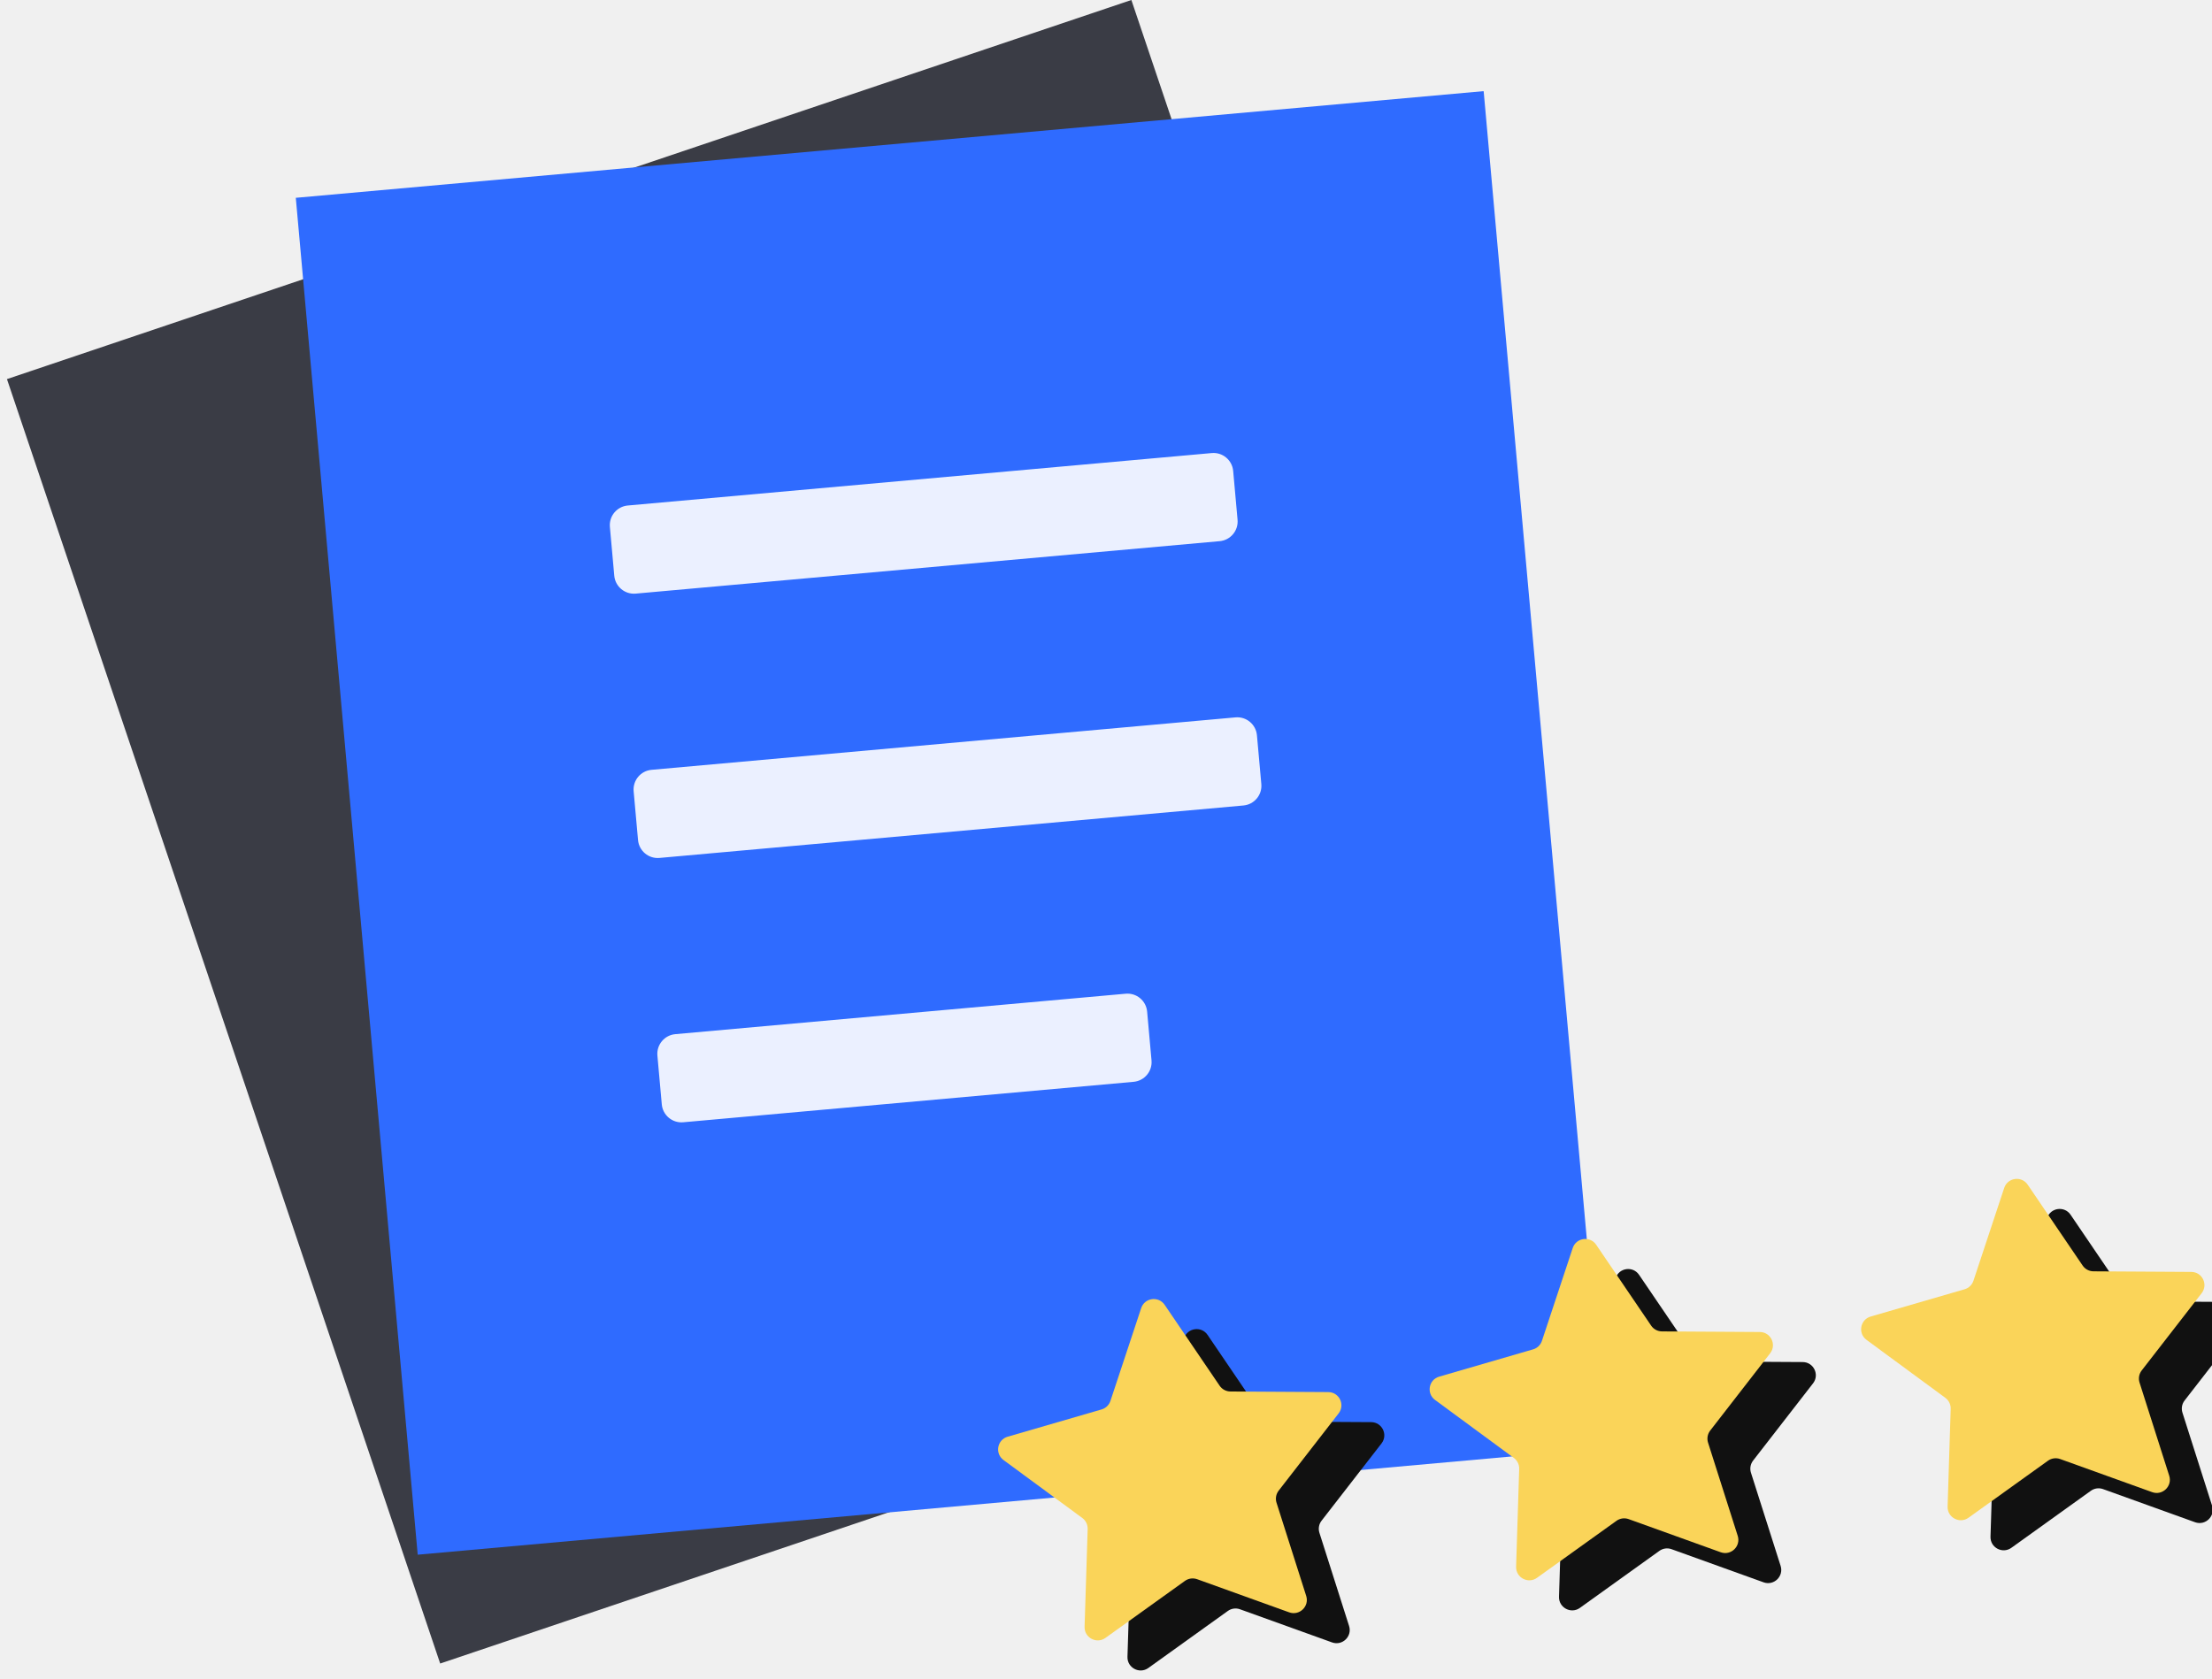
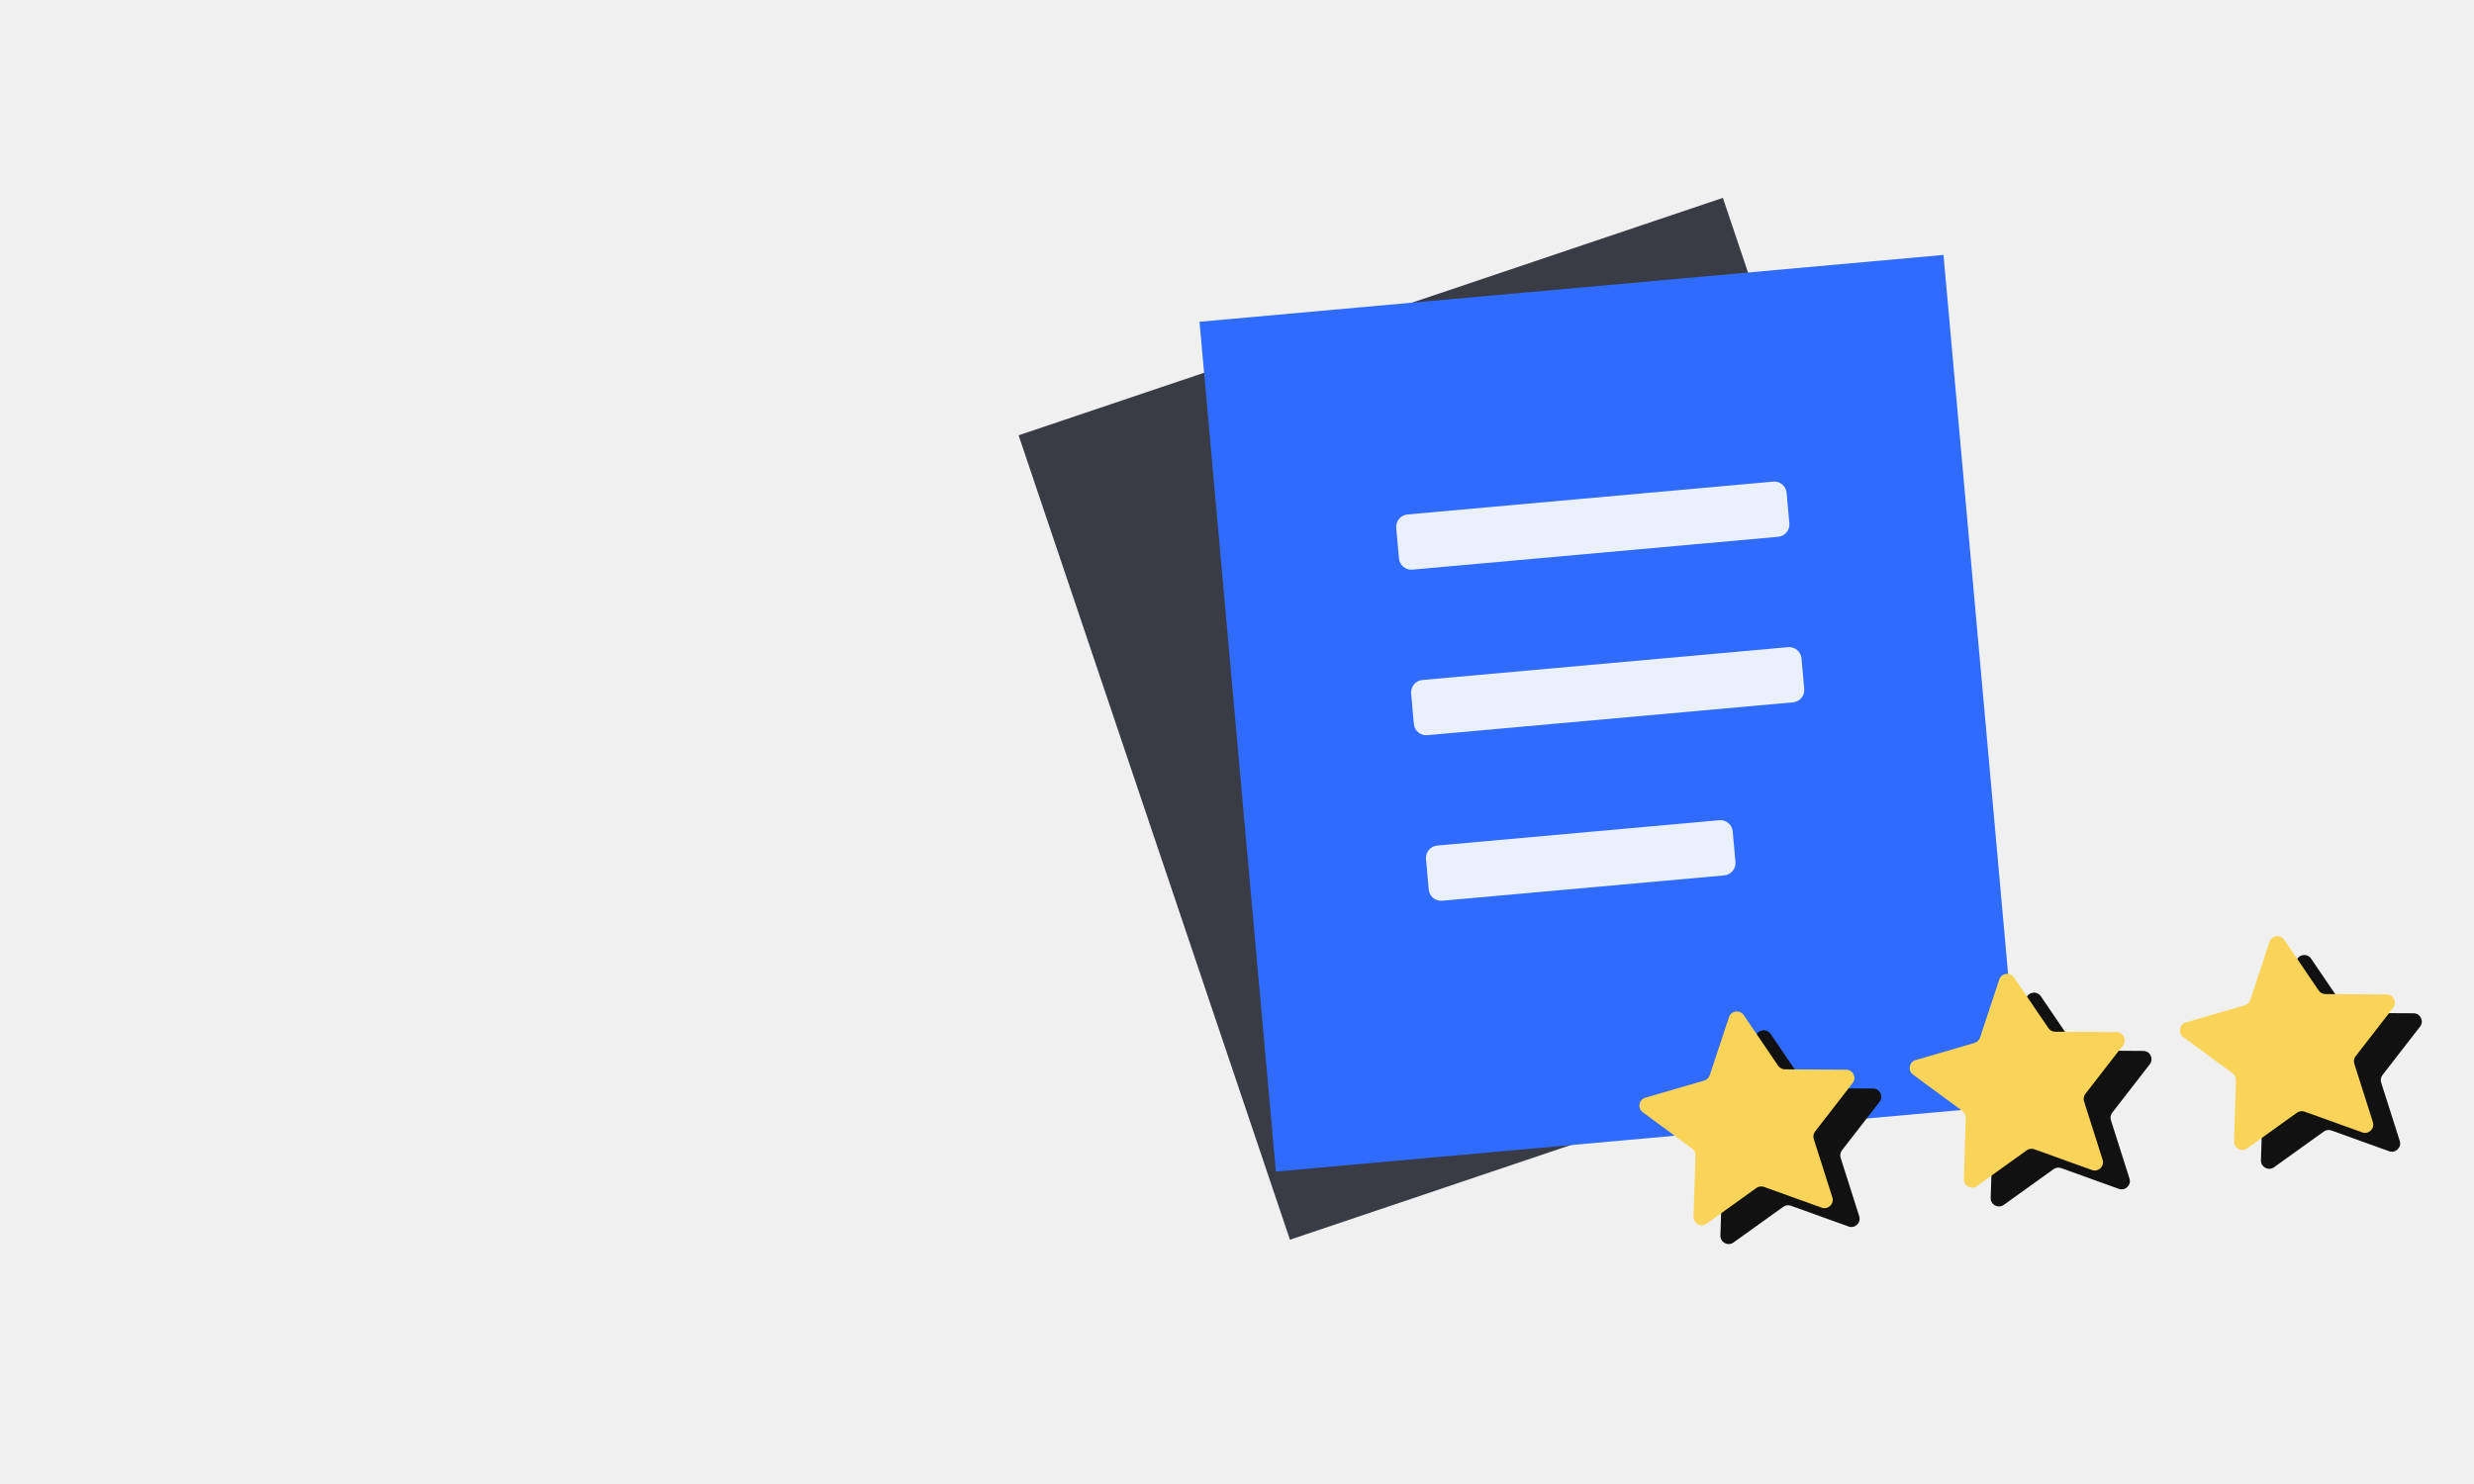
- <svg xmlns="http://www.w3.org/2000/svg" width="112" height="85" viewBox="0 0 112 85" fill="none">
-   <g clip-path="url(#clip0_60_6252)">
-     <rect x="0.352" y="19.199" width="60.083" height="68.647" transform="rotate(-18.6355 0.351562 19.1992)" fill="#3A3C45" />
-     <rect x="14.977" y="10.018" width="60.387" height="68.994" transform="rotate(-5.13307 14.9766 10.0176)" fill="#2F6BFF" />
-     <rect x="30.791" y="25.69" width="31.686" height="4.48" rx="1" transform="rotate(-5.13307 30.791 25.6904)" fill="white" fill-opacity="0.9" />
-     <rect x="31.994" y="39.076" width="31.686" height="4.48" rx="1" transform="rotate(-5.13307 31.9941 39.0762)" fill="white" fill-opacity="0.9" />
-     <rect x="33.197" y="52.463" width="24.896" height="4.48" rx="1" transform="rotate(-5.13307 33.1973 52.4629)" fill="white" fill-opacity="0.9" />
-     <path d="M59.954 67.769C60.128 67.243 60.83 67.145 61.142 67.603L63.925 71.7C64.049 71.882 64.254 71.991 64.474 71.993L69.426 72.022C69.98 72.025 70.29 72.662 69.951 73.1L66.915 77.013C66.78 77.187 66.739 77.416 66.806 77.626L68.308 82.345C68.477 82.873 67.966 83.365 67.445 83.177L62.785 81.499C62.578 81.424 62.348 81.456 62.169 81.585L58.145 84.472C57.695 84.795 57.07 84.462 57.087 83.908L57.243 78.958C57.25 78.738 57.149 78.528 56.971 78.398L52.982 75.463C52.536 75.135 52.66 74.437 53.192 74.283L57.948 72.901C58.159 72.84 58.327 72.679 58.396 72.47L59.954 67.769Z" fill="#111111" />
-     <path d="M81.804 64.726C81.978 64.2 82.68 64.102 82.991 64.561L85.775 68.657C85.898 68.839 86.103 68.948 86.323 68.95L91.276 68.979C91.83 68.982 92.14 69.62 91.8 70.057L88.764 73.97C88.63 74.144 88.589 74.373 88.656 74.583L90.158 79.302C90.326 79.83 89.816 80.322 89.295 80.134L84.635 78.456C84.428 78.381 84.198 78.413 84.019 78.542L79.995 81.429C79.545 81.752 78.92 81.418 78.937 80.865L79.093 75.915C79.1 75.695 78.998 75.486 78.821 75.355L74.832 72.42C74.385 72.092 74.509 71.394 75.041 71.24L79.797 69.859C80.008 69.797 80.176 69.636 80.245 69.427L81.804 64.726Z" fill="#111111" />
-     <path d="M103.651 61.683C103.826 61.157 104.527 61.059 104.839 61.518L107.622 65.614C107.746 65.796 107.951 65.906 108.171 65.907L113.124 65.936C113.678 65.939 113.987 66.577 113.648 67.014L110.612 70.927C110.477 71.101 110.437 71.33 110.503 71.54L112.006 76.259C112.174 76.787 111.664 77.279 111.142 77.091L106.483 75.413C106.276 75.338 106.045 75.37 105.866 75.499L101.843 78.386C101.392 78.709 100.767 78.376 100.785 77.822L100.941 72.872C100.948 72.652 100.846 72.442 100.669 72.312L96.679 69.377C96.233 69.049 96.357 68.352 96.889 68.197L101.645 66.816C101.856 66.754 102.024 66.593 102.093 66.384L103.651 61.683Z" fill="#111111" />
-     <path d="M57.782 66.246C57.956 65.721 58.658 65.623 58.97 66.081L61.753 70.177C61.877 70.359 62.082 70.469 62.302 70.47L67.254 70.5C67.809 70.503 68.118 71.14 67.779 71.578L64.743 75.491C64.608 75.665 64.567 75.894 64.634 76.103L66.137 80.823C66.305 81.351 65.794 81.842 65.273 81.654L60.614 79.976C60.407 79.902 60.176 79.934 59.997 80.062L55.973 82.949C55.523 83.272 54.898 82.939 54.916 82.385L55.072 77.435C55.078 77.215 54.977 77.006 54.8 76.876L50.81 73.941C50.364 73.612 50.488 72.915 51.02 72.76L55.776 71.379C55.987 71.318 56.155 71.156 56.224 70.948L57.782 66.246Z" fill="#FAD459" />
-     <path d="M79.632 63.203C79.806 62.678 80.508 62.58 80.819 63.038L83.603 67.135C83.726 67.317 83.932 67.426 84.152 67.427L89.104 67.457C89.658 67.46 89.968 68.097 89.628 68.535L86.593 72.448C86.458 72.622 86.417 72.851 86.484 73.061L87.986 77.78C88.154 78.308 87.644 78.799 87.123 78.611L82.463 76.933C82.256 76.859 82.026 76.891 81.847 77.019L77.823 79.906C77.373 80.23 76.748 79.896 76.765 79.342L76.921 74.392C76.928 74.172 76.826 73.963 76.649 73.833L72.66 70.898C72.213 70.57 72.337 69.872 72.869 69.718L77.625 68.336C77.837 68.275 78.004 68.113 78.073 67.904L79.632 63.203Z" fill="#FAD459" />
-     <path d="M101.479 60.16C101.654 59.635 102.355 59.537 102.667 59.995L105.45 64.091C105.574 64.273 105.779 64.383 105.999 64.384L110.952 64.414C111.506 64.417 111.816 65.054 111.476 65.492L108.44 69.405C108.305 69.579 108.265 69.808 108.331 70.017L109.834 74.737C110.002 75.265 109.492 75.756 108.97 75.568L104.311 73.89C104.104 73.816 103.873 73.848 103.695 73.976L99.671 76.864C99.221 77.186 98.595 76.853 98.613 76.299L98.769 71.349C98.776 71.129 98.674 70.92 98.497 70.79L94.507 67.855C94.061 67.527 94.185 66.829 94.717 66.674L99.473 65.293C99.684 65.232 99.852 65.07 99.921 64.862L101.479 60.16Z" fill="#FAD459" />
-   </g>
-   <defs>
-     <clipPath id="clip0_60_6252">
-       <rect width="112" height="85" fill="white" />
-     </clipPath>
-   </defs>
+ <svg xmlns="http://www.w3.org/2000/svg" width="200" height="120" viewBox="0 0 200 120" fill="none">
+   <rect x="82.344" y="35.199" width="60.083" height="68.647" transform="rotate(-18.6355 82.3438 35.1992)" fill="#3A3C45" />
+   <rect x="96.969" y="26.018" width="60.387" height="68.994" transform="rotate(-5.13307 96.9688 26.0176)" fill="#2F6BFF" />
+   <rect x="112.783" y="41.69" width="31.686" height="4.48" rx="1" transform="rotate(-5.13307 112.783 41.6904)" fill="white" fill-opacity="0.9" />
+   <rect x="113.986" y="55.076" width="31.686" height="4.48" rx="1" transform="rotate(-5.13307 113.986 55.0762)" fill="white" fill-opacity="0.9" />
+   <rect x="115.189" y="68.463" width="24.896" height="4.48" rx="1" transform="rotate(-5.13307 115.189 68.4629)" fill="white" fill-opacity="0.9" />
+   <path d="M141.946 83.769C142.121 83.243 142.822 83.145 143.134 83.603L145.917 87.7C146.041 87.882 146.246 87.991 146.466 87.993L151.419 88.022C151.973 88.025 152.282 88.662 151.943 89.1L148.907 93.013C148.772 93.187 148.731 93.416 148.798 93.626L150.301 98.345C150.469 98.873 149.959 99.365 149.437 99.177L144.778 97.499C144.571 97.424 144.34 97.456 144.161 97.585L140.137 100.472C139.687 100.795 139.062 100.462 139.08 99.908L139.236 94.958C139.242 94.738 139.141 94.528 138.964 94.398L134.974 91.463C134.528 91.135 134.652 90.437 135.184 90.283L139.94 88.901C140.151 88.84 140.319 88.679 140.388 88.47L141.946 83.769Z" fill="#111111" />
+   <path d="M163.796 80.726C163.97 80.2 164.672 80.102 164.983 80.561L167.767 84.657C167.89 84.839 168.096 84.948 168.316 84.95L173.268 84.979C173.822 84.982 174.132 85.62 173.792 86.057L170.757 89.97C170.622 90.144 170.581 90.373 170.648 90.583L172.15 95.302C172.318 95.83 171.808 96.322 171.287 96.134L166.627 94.456C166.42 94.381 166.19 94.413 166.011 94.542L161.987 97.429C161.537 97.752 160.912 97.418 160.929 96.865L161.085 91.915C161.092 91.695 160.99 91.486 160.813 91.355L156.824 88.42C156.377 88.092 156.501 87.394 157.033 87.24L161.789 85.859C162.001 85.797 162.168 85.636 162.238 85.427L163.796 80.726Z" fill="#111111" />
+   <path d="M185.644 77.683C185.818 77.157 186.52 77.059 186.831 77.518L189.614 81.614C189.738 81.796 189.943 81.906 190.163 81.907L195.116 81.936C195.67 81.939 195.98 82.577 195.64 83.014L192.604 86.927C192.469 87.101 192.429 87.33 192.495 87.54L193.998 92.259C194.166 92.787 193.656 93.279 193.135 93.091L188.475 91.413C188.268 91.338 188.037 91.37 187.859 91.499L183.835 94.386C183.385 94.709 182.759 94.376 182.777 93.822L182.933 88.872C182.94 88.652 182.838 88.442 182.661 88.312L178.671 85.377C178.225 85.049 178.349 84.352 178.881 84.197L183.637 82.816C183.848 82.754 184.016 82.593 184.085 82.384L185.644 77.683Z" fill="#111111" />
+   <path d="M139.774 82.246C139.949 81.721 140.65 81.623 140.962 82.081L143.745 86.177C143.869 86.359 144.074 86.469 144.294 86.47L149.247 86.5C149.801 86.503 150.111 87.14 149.771 87.578L146.735 91.491C146.6 91.665 146.56 91.894 146.626 92.103L148.129 96.823C148.297 97.351 147.787 97.842 147.265 97.654L142.606 95.976C142.399 95.902 142.168 95.934 141.99 96.062L137.966 98.949C137.515 99.272 136.89 98.939 136.908 98.385L137.064 93.435C137.071 93.215 136.969 93.006 136.792 92.876L132.802 89.941C132.356 89.612 132.48 88.915 133.012 88.76L137.768 87.379C137.979 87.318 138.147 87.156 138.216 86.948L139.774 82.246Z" fill="#FAD459" />
+   <path d="M161.624 79.203C161.798 78.677 162.5 78.58 162.811 79.038L165.595 83.135C165.719 83.317 165.924 83.426 166.144 83.427L171.096 83.457C171.65 83.46 171.96 84.097 171.621 84.535L168.585 88.448C168.45 88.622 168.409 88.851 168.476 89.061L169.978 93.78C170.146 94.308 169.636 94.799 169.115 94.611L164.455 92.933C164.248 92.859 164.018 92.891 163.839 93.019L159.815 95.906C159.365 96.23 158.74 95.896 158.757 95.342L158.913 90.392C158.92 90.172 158.818 89.963 158.641 89.833L154.652 86.898C154.206 86.57 154.329 85.872 154.862 85.718L159.618 84.336C159.829 84.275 159.996 84.113 160.066 83.904L161.624 79.203Z" fill="#FAD459" />
+   <path d="M183.472 76.16C183.646 75.635 184.348 75.537 184.659 75.995L187.443 80.091C187.566 80.273 187.771 80.383 187.991 80.384L192.944 80.414C193.498 80.417 193.808 81.054 193.468 81.492L190.432 85.405C190.298 85.579 190.257 85.808 190.324 86.017L191.826 90.737C191.994 91.265 191.484 91.756 190.963 91.568L186.303 89.89C186.096 89.816 185.866 89.848 185.687 89.976L181.663 92.864C181.213 93.186 180.588 92.853 180.605 92.299L180.761 87.349C180.768 87.129 180.666 86.92 180.489 86.79L176.5 83.855C176.053 83.527 176.177 82.829 176.709 82.674L181.465 81.293C181.677 81.232 181.844 81.07 181.913 80.862L183.472 76.16Z" fill="#FAD459" />
</svg>
